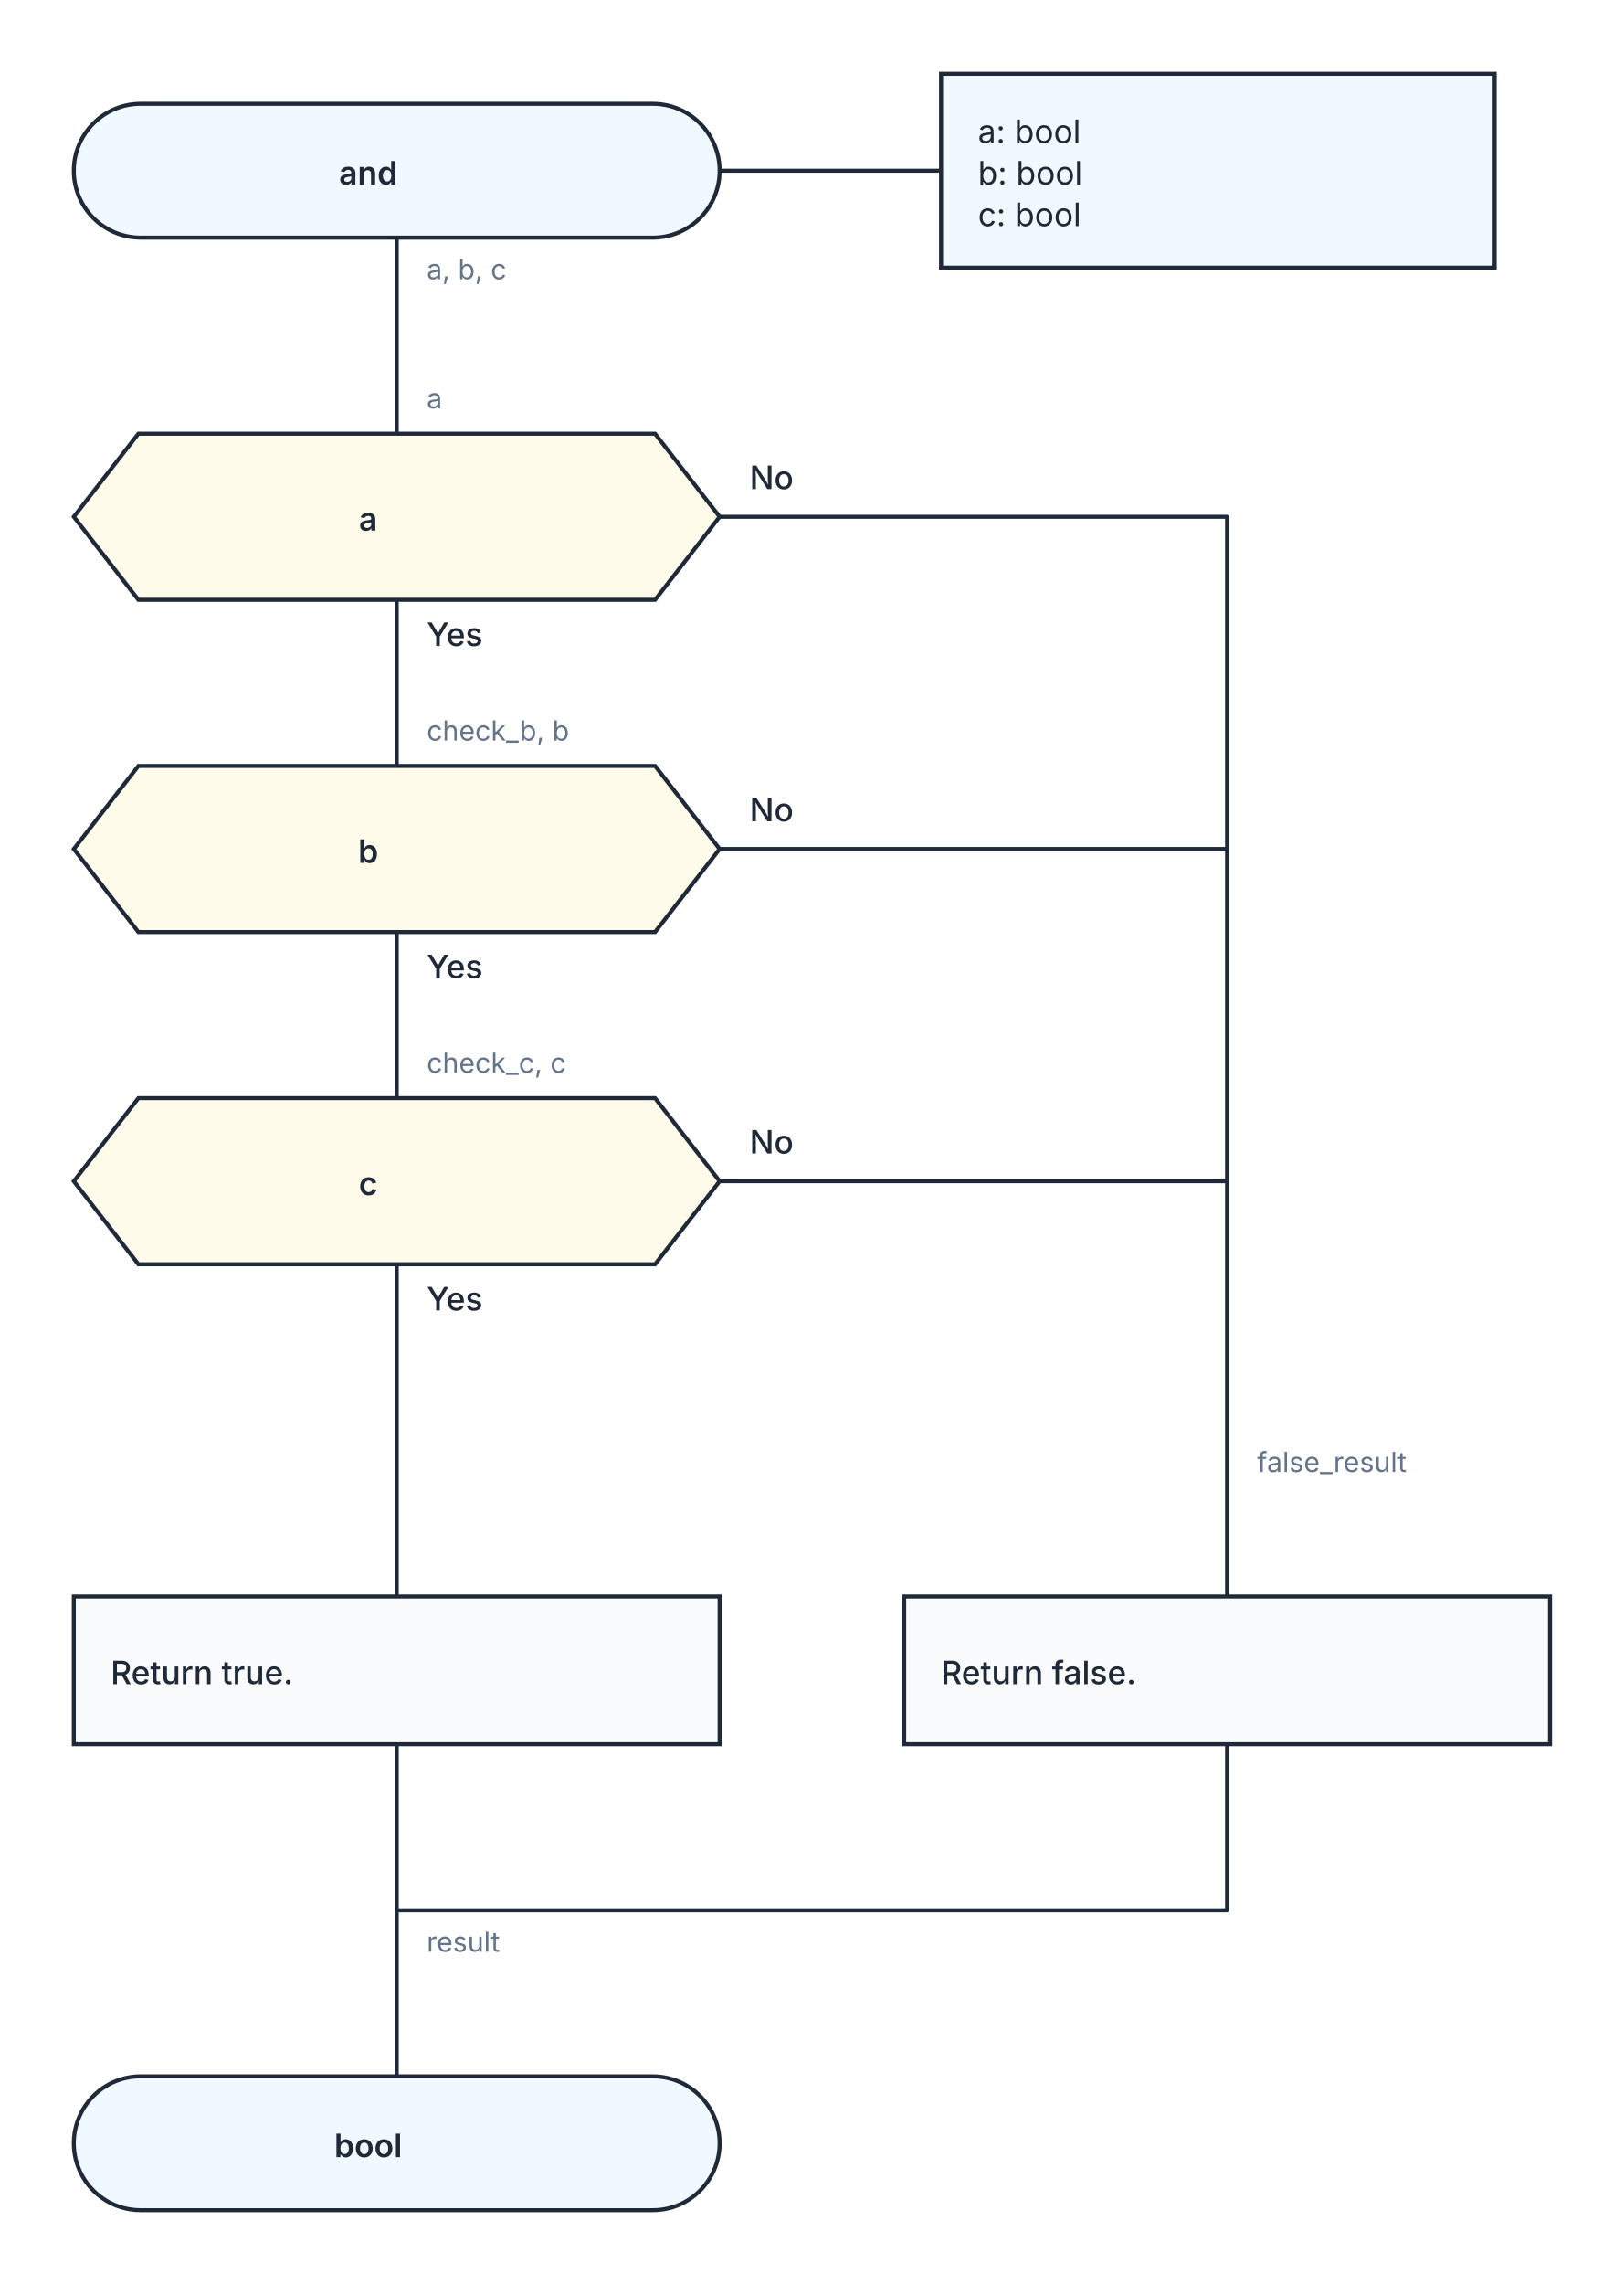
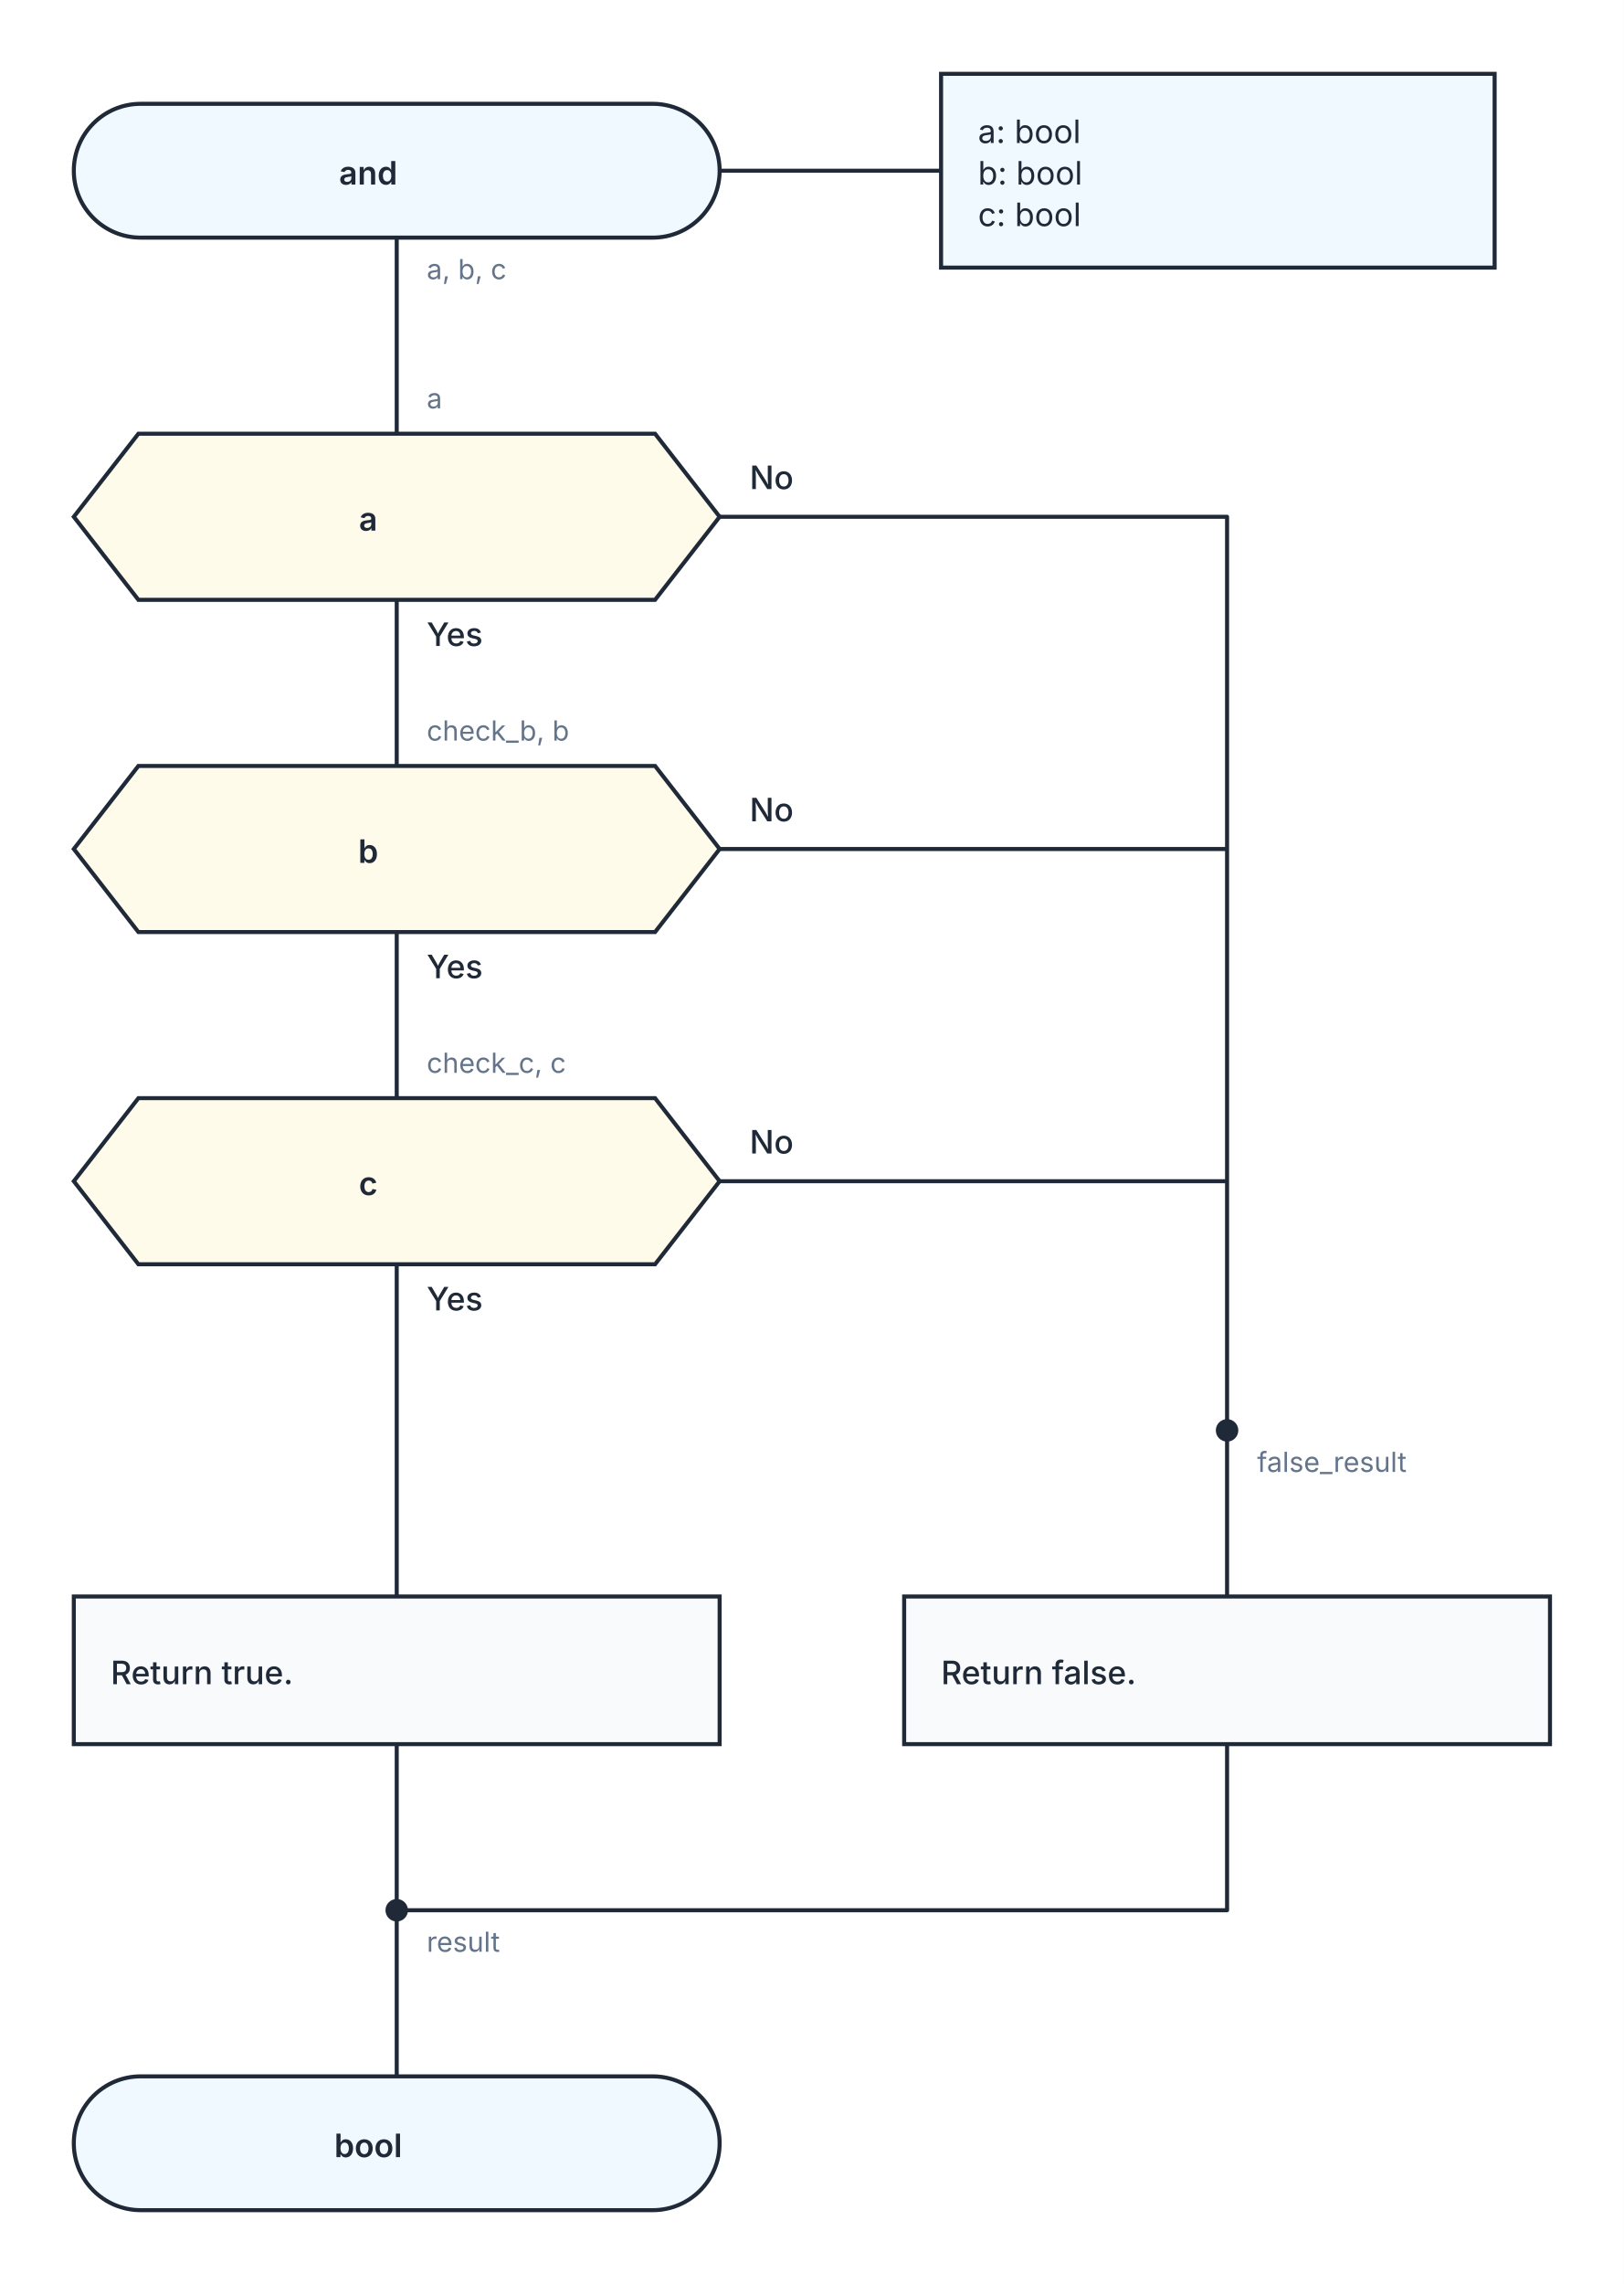
<svg xmlns="http://www.w3.org/2000/svg" width="704" height="990" viewBox="0 0 704 990" role="img" aria-labelledby="kaalang-title" aria-describedby="kaalang-description">
  <defs>
    <style>
      svg { color: #1f2937; font-family: Inter, ui-sans-serif, system-ui, -apple-system, BlinkMacSystemFont, "Segoe UI", sans-serif; text-rendering: optimizeLegibility; }
      .connection { fill: none; stroke: currentColor; stroke-width: 1.75; stroke-linecap: square; stroke-linejoin: round; }
      .connection-label { fill: #64748b; font-size: 12px; font-weight: 400; paint-order: stroke; stroke: #ffffff; stroke-width: 5px; stroke-linejoin: round; text-anchor: start; }
      .branch-label { fill: currentColor; font-weight: 500; }
      .parameter-link { fill: none; stroke: currentColor; stroke-width: 1.75; }
      .node-shape { fill: #ffffff; stroke: currentColor; stroke-width: 1.75; }
      .start .node-shape, .end .node-shape, .parameter-panel .node-shape { fill: #f0f9ff; }
      .action .node-shape { fill: #f8fafc; }
      .loop .node-shape { fill: #f0fdf4; stroke-width: 2; }
      .loop-marker { fill: #15803d; font-size: 20px; font-weight: 700; text-anchor: middle; }
      .question .node-shape { fill: #fffbeb; }
      .select .node-shape, .case .node-shape { fill: #f5f3ff; }
      .label { fill: currentColor; font-size: 14px; text-anchor: middle; }
      .start .label, .question .label, .select .label, .case .label, .end .label { font-weight: 600; }
      .action .label, .loop .label { font-weight: 500; text-anchor: start; }
      .parameter-panel .label { font-weight: 400; text-anchor: start; }
      .cycle-boundary { fill: #f0fdf433; stroke: #15803d; stroke-width: 1.5; stroke-dasharray: 7 5; }
      .cycle-caption { fill: #166534; font-size: 12px; font-weight: 600; paint-order: stroke; stroke: #ffffff; stroke-width: 4px; }
    </style>
  </defs>
  <rect width="100%" height="100%" fill="#ffffff" />
  <g class="cycle-regions">
  </g>
  <g class="connections">
    <path class="connection" d="       M 172 103 L 172 188       M 172 260 L 172 332       M 312 224 L 532 224 L 532 620       M 172 404 L 172 476       M 312 368 L 532 368 L 532 620       M 172 548 L 172 692       M 312 512 L 532 512 L 532 620       M 172 756 L 172 828       M 532 756 L 532 828 L 172 828       M 532 620 L 532 692       M 172 828 L 172 900     " />
    <text class="connection-label" x="545" y="638" xml:space="preserve">
      <tspan x="545" dy="0">false_result</tspan>
    </text>
    <text class="connection-label" x="185" y="846" xml:space="preserve">
      <tspan x="185" dy="0">result</tspan>
    </text>
    <text class="connection-label" x="185" y="121" xml:space="preserve">
      <tspan x="185" dy="0">a, b, c</tspan>
    </text>
    <text class="connection-label branch-label" style="font-size: 14px" x="185" y="280" xml:space="preserve">
      <tspan x="185" dy="0">Yes</tspan>
    </text>
    <text class="connection-label branch-label" style="font-size: 14px" x="325" y="212" xml:space="preserve">
      <tspan x="325" dy="0">No</tspan>
    </text>
    <text class="connection-label branch-label" style="font-size: 14px" x="185" y="424" xml:space="preserve">
      <tspan x="185" dy="0">Yes</tspan>
    </text>
    <text class="connection-label branch-label" style="font-size: 14px" x="325" y="356" xml:space="preserve">
      <tspan x="325" dy="0">No</tspan>
    </text>
    <text class="connection-label branch-label" style="font-size: 14px" x="185" y="568" xml:space="preserve">
      <tspan x="185" dy="0">Yes</tspan>
    </text>
    <text class="connection-label branch-label" style="font-size: 14px" x="325" y="500" xml:space="preserve">
      <tspan x="325" dy="0">No</tspan>
    </text>
    <text class="connection-label" x="185" y="177" xml:space="preserve">
      <tspan x="185" dy="0">a</tspan>
    </text>
    <text class="connection-label" x="185" y="321" xml:space="preserve">
      <tspan x="185" dy="0">check_b, b</tspan>
    </text>
    <text class="connection-label" x="185" y="465" xml:space="preserve">
      <tspan x="185" dy="0">check_c, c</tspan>
    </text>
  </g>
  <g class="nodes">
    <path class="parameter-link" d="M 312 74 L 408 74" />
    <g class="parameter-panel" transform="translate(528 74)">
      <rect class="node-shape" x="-120" y="-42" width="240" height="84" />
      <text class="label" x="-104" y="-12" xml:space="preserve">
        <tspan x="-104" dy="0">a: bool</tspan>
        <tspan x="-104" dy="18">b: bool</tspan>
        <tspan x="-104" dy="18">c: bool</tspan>
      </text>
    </g>
+     <g class="node merge" transform="translate(532 620)">
+       <circle class="node-shape" r="4" style="fill: currentColor" />
+     </g>
+     <g class="node merge" transform="translate(172 828)">
+       <circle class="node-shape" r="4" style="fill: currentColor" />
+     </g>
    <g class="node start" transform="translate(172 74)">
      <rect class="node-shape" x="-140" y="-29" width="280" height="58" rx="29" />
      <text class="label" y="6" xml:space="preserve">
        <tspan x="0" dy="0">and</tspan>
      </text>
    </g>
    <g class="node question" transform="translate(172 224)">
      <polygon class="node-shape" points="-112,-36 112,-36 140,0 112,36 -112,36 -140,0" />
      <text class="label" y="6" xml:space="preserve">
        <tspan x="0" dy="0">a</tspan>
      </text>
    </g>
    <g class="node question" transform="translate(172 368)">
      <polygon class="node-shape" points="-112,-36 112,-36 140,0 112,36 -112,36 -140,0" />
      <text class="label" y="6" xml:space="preserve">
        <tspan x="0" dy="0">b</tspan>
      </text>
    </g>
    <g class="node question" transform="translate(172 512)">
      <polygon class="node-shape" points="-112,-36 112,-36 140,0 112,36 -112,36 -140,0" />
      <text class="label" y="6" xml:space="preserve">
        <tspan x="0" dy="0">c</tspan>
      </text>
    </g>
    <g class="node action" transform="translate(172 724)">
      <rect class="node-shape" x="-140" y="-32" width="280" height="64" />
      <text class="label" y="6" xml:space="preserve">
        <tspan x="-124" dy="0">Return true.</tspan>
      </text>
    </g>
    <g class="node action" transform="translate(532 724)">
      <rect class="node-shape" x="-140" y="-32" width="280" height="64" />
      <text class="label" y="6" xml:space="preserve">
        <tspan x="-124" dy="0">Return false.</tspan>
      </text>
    </g>
    <g class="node end" transform="translate(172 929)">
      <rect class="node-shape" x="-140" y="-29" width="280" height="58" rx="29" />
      <text class="label" y="6" xml:space="preserve">
        <tspan x="0" dy="0">bool</tspan>
      </text>
    </g>
  </g>
</svg>
